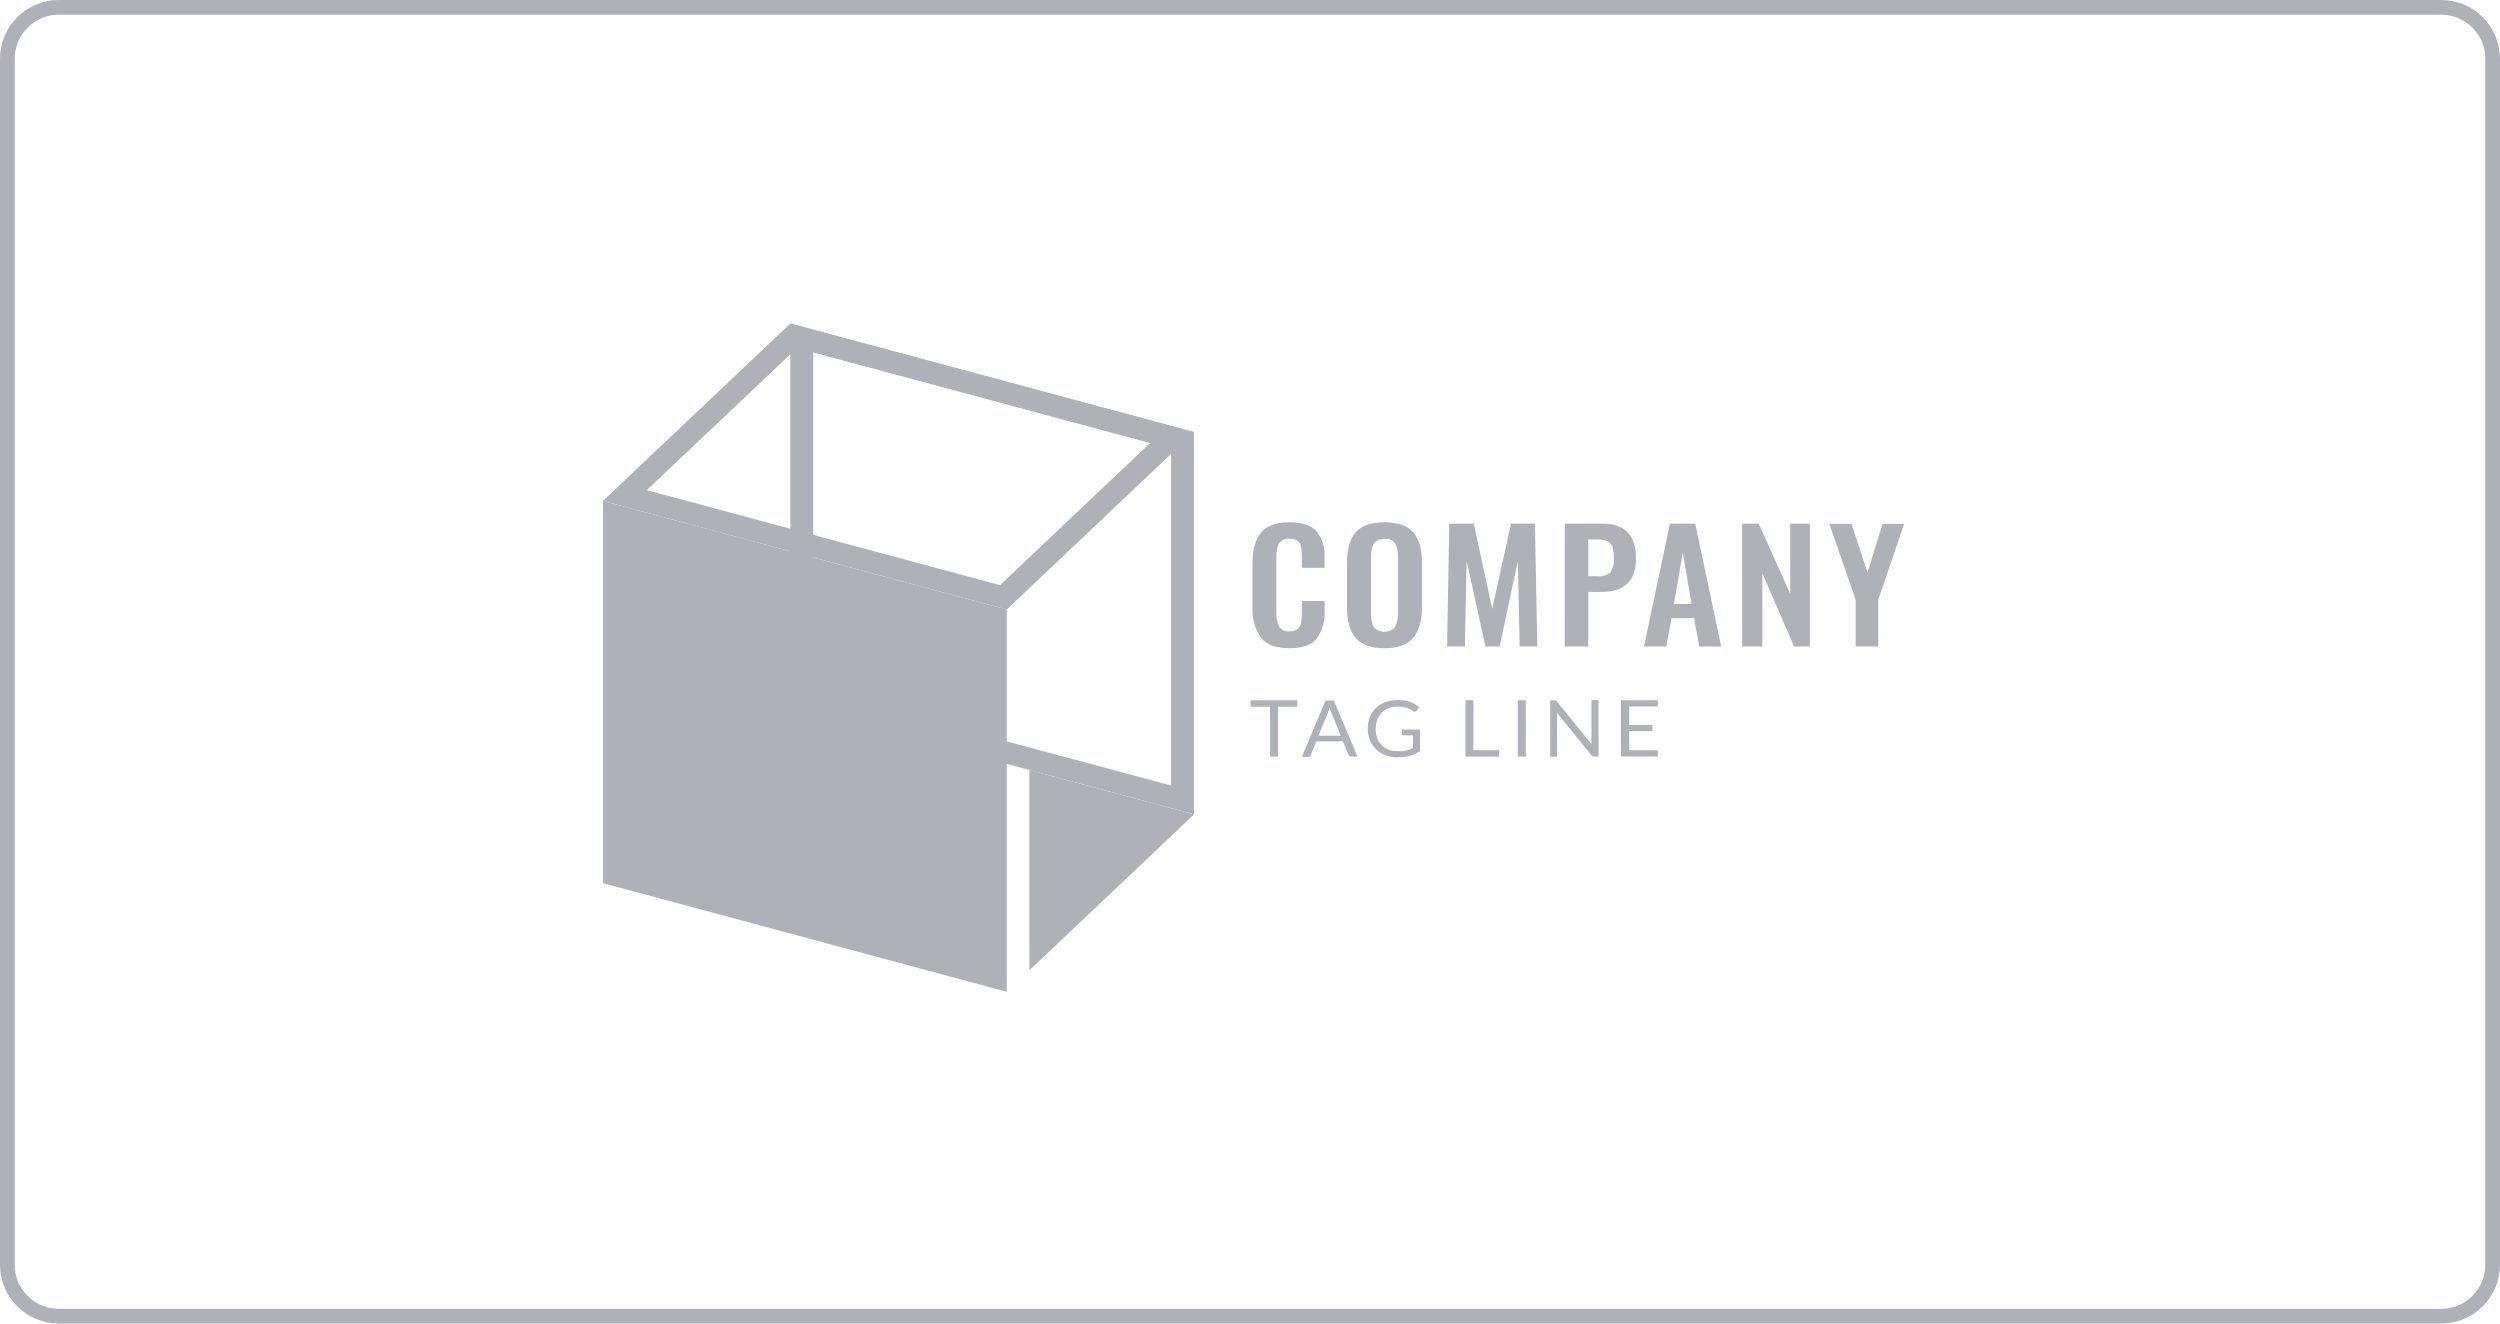
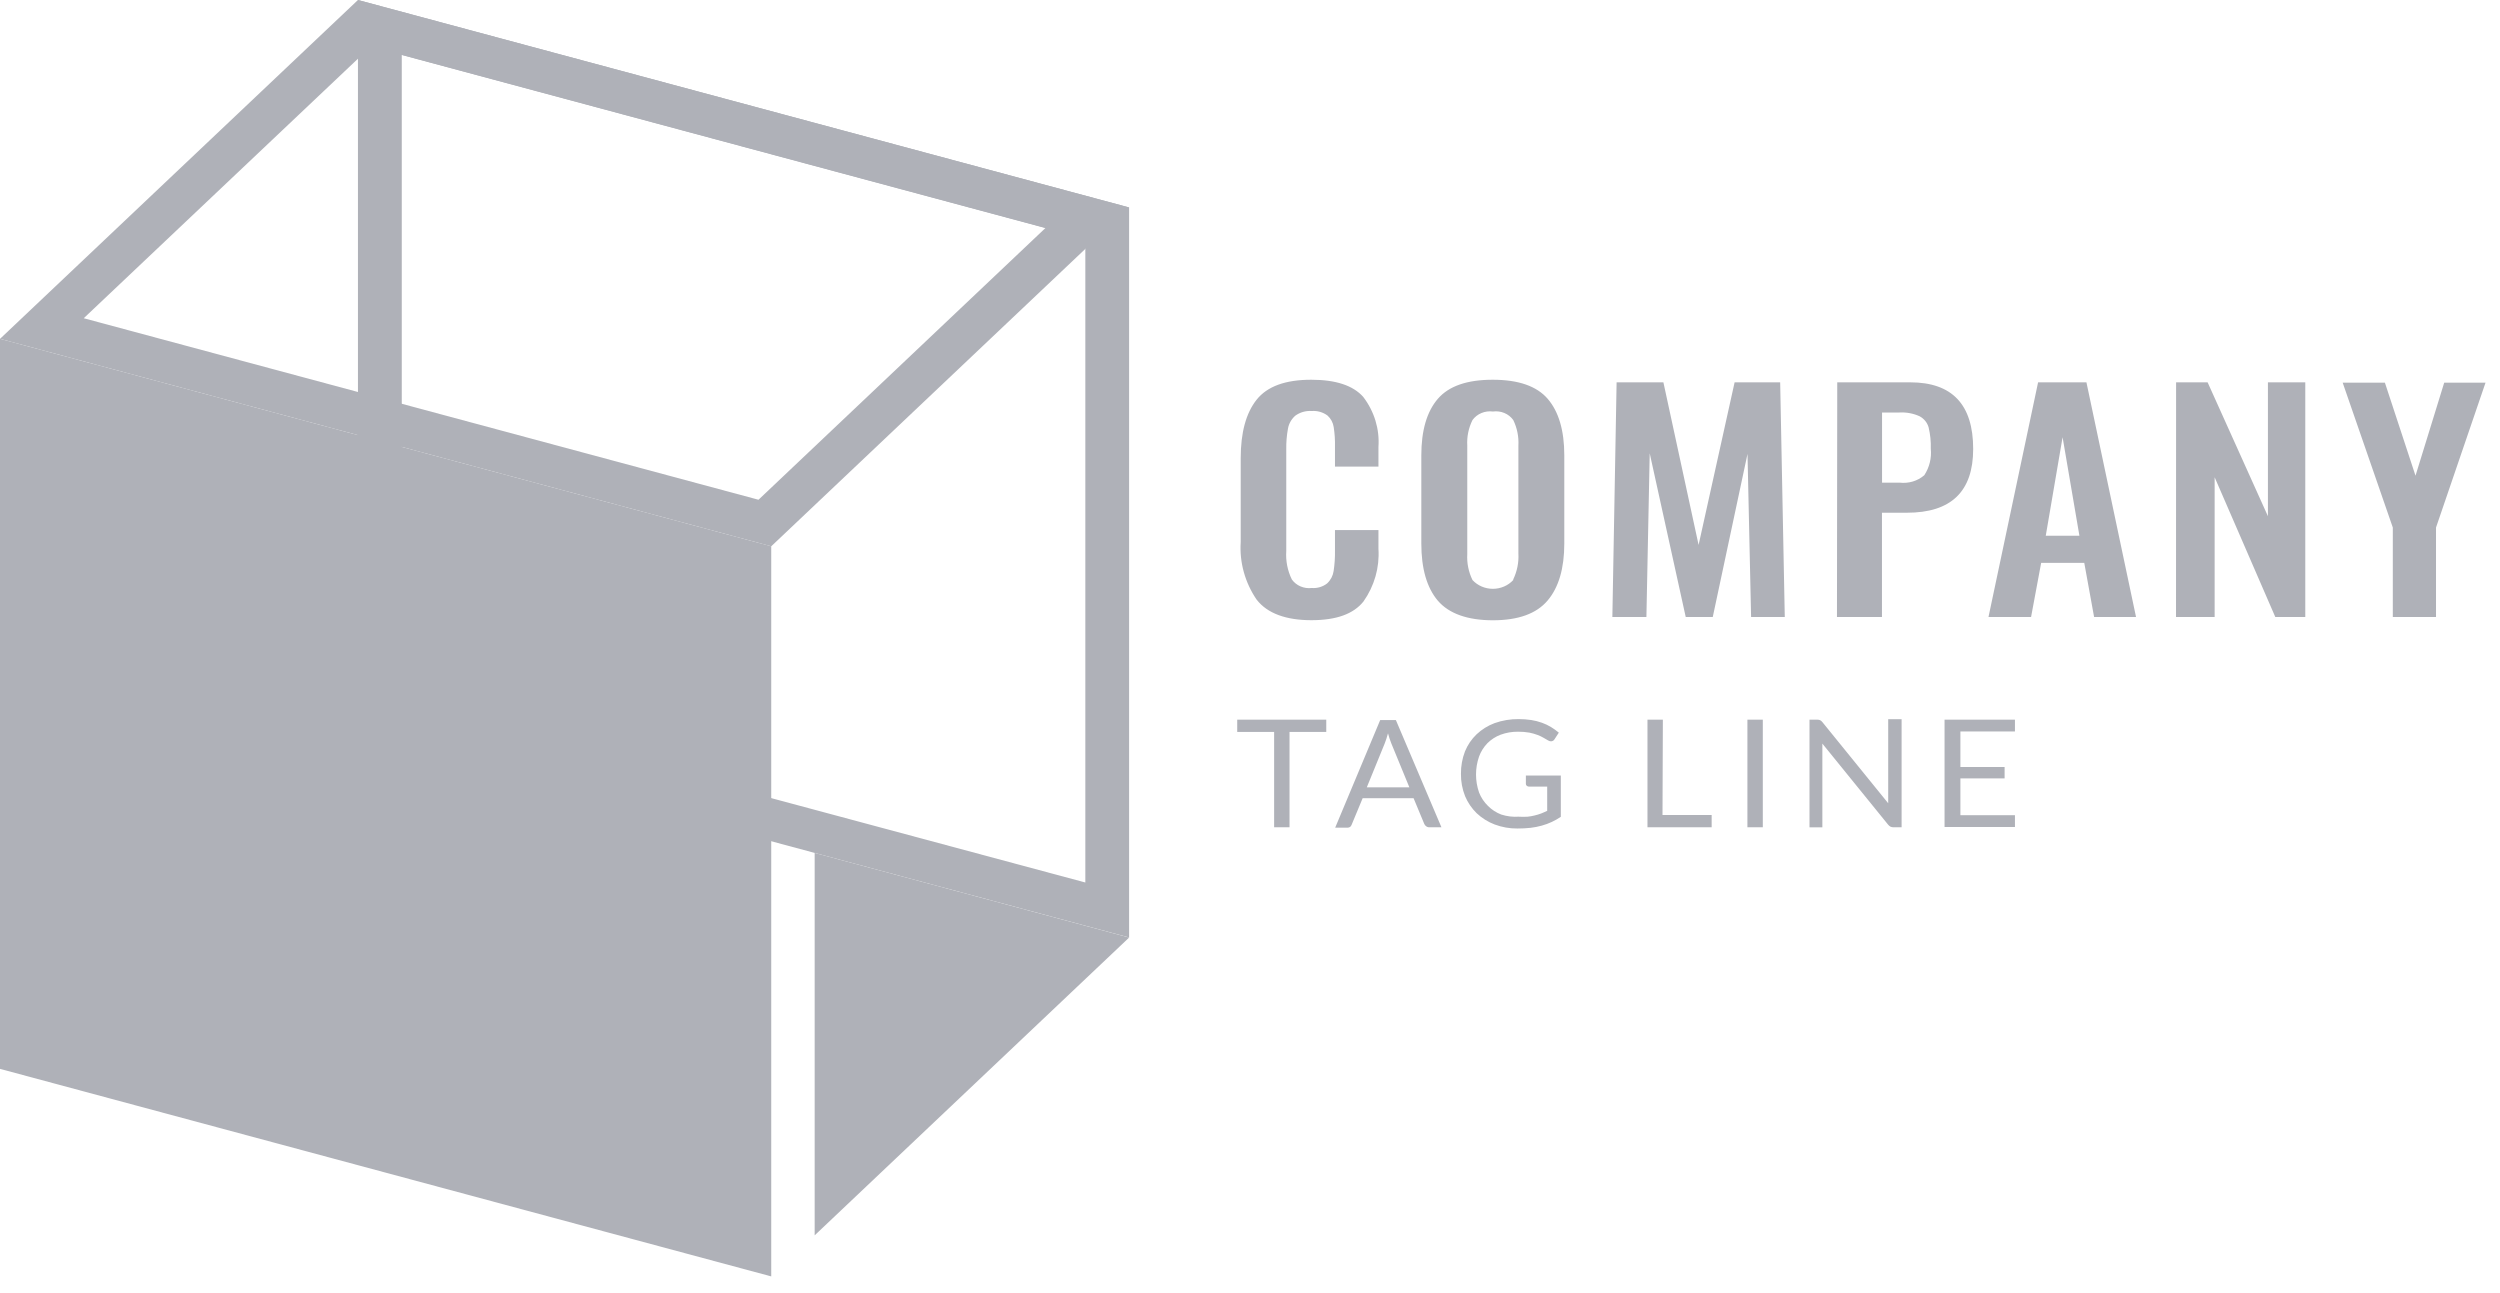
- <svg xmlns="http://www.w3.org/2000/svg" width="170" height="90" fill="none">
-   <rect x=".5" y=".5" width="169" height="89" rx="3.5" stroke="#AFB1B8" />
-   <path d="M85.74 43.353c-.418-.61-.618-1.331-.571-2.057v-2.983c0-.914.189-1.609.567-2.084.378-.475 1.028-.712 1.949-.71.865 0 1.48.202 1.843.607.396.516.589 1.147.545 1.784v.701h-1.548v-.71a3.961 3.961 0 00-.045-.695.689.689 0 00-.221-.413.836.836 0 00-.561-.161c-.212-.015-.422.046-.59.17-.135.122-.225.281-.256.455a3.785 3.785 0 00-.061.737v3.62a1.999 1.999 0 00.199 1.016.734.734 0 00.309.246.781.781 0 00.399.057c.198.015.395-.043.548-.164.126-.118.207-.273.231-.44a4.368 4.368 0 00.048-.725v-.734h1.548v.67c.043.664-.145 1.323-.535 1.875-.356.443-.962.664-1.853.664-.891 0-1.564-.237-1.945-.728zM92.186 43.384c-.391-.464-.587-1.141-.587-2.036v-3.137c0-.886.196-1.557.587-2.012.391-.455 1.045-.682 1.961-.68.91 0 1.561.227 1.952.68.391.455.59 1.126.59 2.012v3.137c0 .886-.199 1.566-.596 2.033-.397.467-1.045.701-1.945.701-.901 0-1.567-.237-1.961-.698zm2.683-.752c.14-.291.204-.609.186-.928v-3.841a1.843 1.843 0 00-.183-.91.738.738 0 00-.316-.25.784.784 0 00-.408-.053.794.794 0 00-.409.054.749.749 0 00-.318.249 1.802 1.802 0 00-.186.91v3.859a1.858 1.858 0 00.186.928.96.96 0 00.327.23c.125.054.261.082.398.082s.273-.028.398-.082a.96.96 0 00.327-.23v-.018zM98.55 35.611h1.667l1.253 5.789 1.282-5.789h1.622l.163 8.355h-1.198l-.128-5.807-1.238 5.807h-.961l-1.282-5.828-.118 5.828h-1.212l.151-8.355zM106.406 35.611h2.596c1.496 0 2.243.791 2.243 2.373 0 1.515-.787 2.271-2.362 2.269h-.884v3.713h-1.603l.01-8.355zm2.218 3.571c.158.019.319.005.471-.04.152-.045.292-.122.41-.224.184-.282.265-.614.231-.944a2.85 2.85 0 00-.077-.758.635.635 0 00-.118-.229.676.676 0 00-.202-.168 1.532 1.532 0 00-.715-.134h-.622v2.497h.622zM113.556 35.611h1.721l1.766 8.355h-1.494l-.349-1.927h-1.535l-.359 1.927h-1.516l1.766-8.355zm1.471 5.461l-.599-3.507-.6 3.507h1.199zM118.469 35.611h1.122l2.147 4.766v-4.766h1.33v8.355h-1.067l-2.16-4.976v4.976h-1.375l.003-8.355zM126.184 40.78l-1.786-5.158h1.504l1.089 3.313 1.023-3.313h1.471l-1.763 5.158v3.186h-1.538v-3.186zM88.215 47.619v.437H86.907v3.395h-.548v-3.395h-1.314v-.437h3.17zM92.314 51.451h-.423a.177.177 0 01-.119-.036.196.196 0 01-.07-.088l-.378-.91h-1.814l-.378.91a.258.258 0 01-.058.103.183.183 0 01-.119.036h-.423l1.603-3.832h.558l1.622 3.817zm-2.654-1.423h1.513l-.641-1.56a2.964 2.964 0 01-.119-.361c-.022.073-.042.143-.061.203l-.058.161-.635 1.556zM95.077 51.075c.1.005.201.005.301 0a1.647 1.647 0 00.256-.045 1.82 1.82 0 00.231-.07c.071-.027.141-.061.215-.094v-.862h-.641a.121.121 0 01-.086-.03.087.087 0 01-.032-.07v-.294h1.244v1.469a2.355 2.355 0 01-.321.182 2.219 2.219 0 01-.356.131 2.655 2.655 0 01-.401.079 4.459 4.459 0 01-.468.024 2.252 2.252 0 01-.808-.143 1.937 1.937 0 01-.641-.401 1.849 1.849 0 01-.413-.607 2.076 2.076 0 01-.147-.795 2.155 2.155 0 01.144-.801 1.759 1.759 0 01.413-.607 1.911 1.911 0 01.641-.398 2.475 2.475 0 01.859-.143c.149-0.0.298.011.446.033.13.02.258.053.381.097a1.764 1.764 0 01.321.152c.098.06.191.127.279.2l-.154.237a.14.14 0 01-.052.052.15.15 0 01-.073.02.196.196 0 01-.099-.03 1.923 1.923 0 01-.157-.091 1.372 1.372 0 00-.215-.103 1.873 1.873 0 00-.295-.085 2.255 2.255 0 00-.407-.033 1.743 1.743 0 00-.619.106 1.337 1.337 0 00-.471.303c-.133.138-.234.3-.298.476a1.954 1.954 0 000 1.278c.07.18.179.344.321.482.132.132.291.235.468.303a1.653 1.653 0 00.634.076zM100.185 51.014h1.75v.437h-2.285v-3.832h.548l-.013 3.395zM103.756 51.451h-.548v-3.832h.548v3.832zM105.794 47.637a.269.269 0 01.083.07l2.343 2.889a1.036 1.036 0 010-.137v-2.855h.478v3.847h-.276a.241.241 0 01-.119-.021.318.318 0 01-.086-.073l-2.34-2.885v2.98h-.458v-3.832h.285a.233.233 0 01.09.018zM112.732 47.619v.422h-1.942v1.265h1.574v.406h-1.574v1.308h1.942v.422h-2.506v-3.823h2.506zM55.303 23.954l24.335 6.541v22.922l-24.335-6.538V23.954zM53.743 22v25.992l27.453 7.382V29.385L53.743 22z" fill="#AFB1B8" />
-   <path d="M68.457 67.44L41 60.052V34.062l27.456 7.385v25.993z" fill="#AFB1B8" />
-   <path d="M54.198 23.66l24.018 6.459-10.214 9.672-24.021-6.462 10.217-9.669zM53.743 22L41 34.063l27.456 7.385L81.196 29.385 53.743 22zM70.001 65.978l11.195-10.601-11.195-3.013V65.978z" fill="#AFB1B8" />
+ <svg xmlns="http://www.w3.org/2000/svg" width="89" height="46" fill="none">
+   <path d="M44.74 21.353c-.418-.61-.618-1.331-.571-2.057v-2.983c0-.914.189-1.609.567-2.084.378-.475 1.028-.712 1.949-.71.865 0 1.48.202 1.843.607.396.516.589 1.147.545 1.784v.701h-1.548v-.71a3.961 3.961 0 00-.045-.695.689.689 0 00-.221-.413.836.836 0 00-.561-.161c-.212-.015-.422.046-.59.17-.135.122-.225.281-.256.455a3.785 3.785 0 00-.061.737v3.62a1.999 1.999 0 00.199 1.016.734.734 0 00.309.246.781.781 0 00.399.057c.198.015.395-.043.548-.164.126-.118.207-.273.231-.44a4.368 4.368 0 00.048-.725v-.734h1.548v.67c.043.664-.145 1.323-.535 1.875-.356.443-.962.664-1.853.664-.891 0-1.564-.237-1.945-.728zM51.186 21.384c-.391-.464-.587-1.141-.587-2.036v-3.137c0-.886.196-1.557.587-2.012.391-.455 1.045-.682 1.961-.68.91 0 1.561.227 1.952.68.391.455.59 1.126.59 2.012v3.137c0 .886-.199 1.566-.596 2.033-.397.467-1.045.701-1.945.701-.901 0-1.567-.237-1.961-.698zm2.683-.752c.14-.291.204-.609.186-.928v-3.841a1.843 1.843 0 00-.183-.91.738.738 0 00-.316-.25.784.784 0 00-.408-.053.794.794 0 00-.409.054.749.749 0 00-.318.249 1.802 1.802 0 00-.186.91v3.859a1.858 1.858 0 00.186.928.96.96 0 00.327.23c.125.054.261.082.398.082s.273-.028.398-.082a.96.96 0 00.327-.23v-.018zM57.55 13.611h1.667l1.253 5.789 1.282-5.789h1.622l.164 8.355h-1.199l-.128-5.807-1.237 5.807h-.962l-1.282-5.828-.118 5.828h-1.212l.151-8.355zM65.406 13.611h2.596c1.496 0 2.243.791 2.243 2.373 0 1.515-.787 2.271-2.362 2.269h-.885v3.713h-1.602l.01-8.355zm2.218 3.571c.158.019.319.005.471-.04a1.116 1.116 0 00.41-.224c.184-.282.265-.614.231-.944a2.859 2.859 0 00-.077-.758.633.633 0 00-.118-.229.672.672 0 00-.203-.168 1.529 1.529 0 00-.715-.134h-.622v2.497h.622zM72.556 13.611h1.721l1.766 8.355h-1.493L74.2 20.039h-1.535l-.359 1.927H70.79l1.766-8.355zm1.471 5.461l-.599-3.507-.599 3.507h1.199zM77.469 13.611h1.122l2.147 4.766v-4.766h1.33v8.355h-1.067l-2.16-4.976v4.976h-1.375l.003-8.355zM85.184 18.78l-1.785-5.158h1.503l1.09 3.313 1.022-3.313h1.471l-1.763 5.158v3.186h-1.538v-3.186zM47.215 25.619v.437H45.907v3.395h-.548v-3.395h-1.314v-.437h3.17zM51.314 29.451h-.423a.177.177 0 01-.119-.036.196.196 0 01-.07-.088l-.378-.91h-1.814l-.378.91a.258.258 0 01-.058.103.183.183 0 01-.119.036h-.423l1.603-3.832h.558l1.622 3.817zm-2.654-1.423h1.513l-.641-1.56a2.964 2.964 0 01-.119-.361c-.022.073-.042.143-.061.203l-.058.161-.635 1.556zM54.077 29.075c.1.005.201.005.301 0a1.647 1.647 0 00.256-.045 1.82 1.82 0 00.231-.07c.071-.027.141-.061.215-.094v-.862h-.641a.121.121 0 01-.086-.03.087.087 0 01-.032-.07v-.294h1.244v1.469a2.355 2.355 0 01-.321.182 2.219 2.219 0 01-.356.131 2.655 2.655 0 01-.401.079 4.459 4.459 0 01-.468.024 2.252 2.252 0 01-.808-.143 1.937 1.937 0 01-.641-.401 1.849 1.849 0 01-.413-.607 2.076 2.076 0 01-.147-.795 2.155 2.155 0 01.144-.801 1.759 1.759 0 01.413-.607 1.911 1.911 0 01.641-.398 2.475 2.475 0 01.859-.143c.149-0.0.298.011.446.033.13.02.258.053.381.097a1.764 1.764 0 01.321.152c.098.06.191.127.279.2l-.154.237a.14.14 0 01-.052.052.15.15 0 01-.073.02.196.196 0 01-.099-.03 1.923 1.923 0 01-.157-.091 1.372 1.372 0 00-.215-.103 1.873 1.873 0 00-.295-.085 2.255 2.255 0 00-.407-.033 1.743 1.743 0 00-.619.106 1.337 1.337 0 00-.471.303c-.133.138-.234.3-.298.476a1.954 1.954 0 000 1.278c.07.18.179.344.321.482.132.132.291.235.468.303a1.653 1.653 0 00.634.076zM59.185 29.014h1.75v.437h-2.285v-3.832h.548l-.013 3.395zM62.756 29.451h-.548v-3.832h.548v3.832zM64.794 25.637a.268.268 0 01.083.07l2.343 2.889a.972.972 0 010-.137v-2.855h.477v3.847h-.276a.24.24 0 01-.119-.021.314.314 0 01-.086-.073l-2.34-2.885v2.98h-.458v-3.832h.285a.233.233 0 01.09.018zM71.732 25.619v.422h-1.942v1.265h1.574v.406h-1.574v1.308h1.942v.422h-2.506v-3.823h2.506zM14.303 1.954l24.335 6.541v22.922l-24.335-6.538V1.954zM12.743 0v25.992l27.453 7.382V7.385L12.743 0z" fill="#AFB1B8" />
+   <path d="M27.456 45.44L0 38.052V12.062l27.456 7.385v25.993z" fill="#AFB1B8" />
+   <path d="M13.198 1.66l24.018 6.459-10.214 9.672-24.021-6.462 10.217-9.669zM12.743 0L0 12.063l27.456 7.385L40.196 7.385 12.743 0zM29.002 43.978l11.195-10.601-11.195-3.013V43.978z" fill="#AFB1B8" />
</svg>
